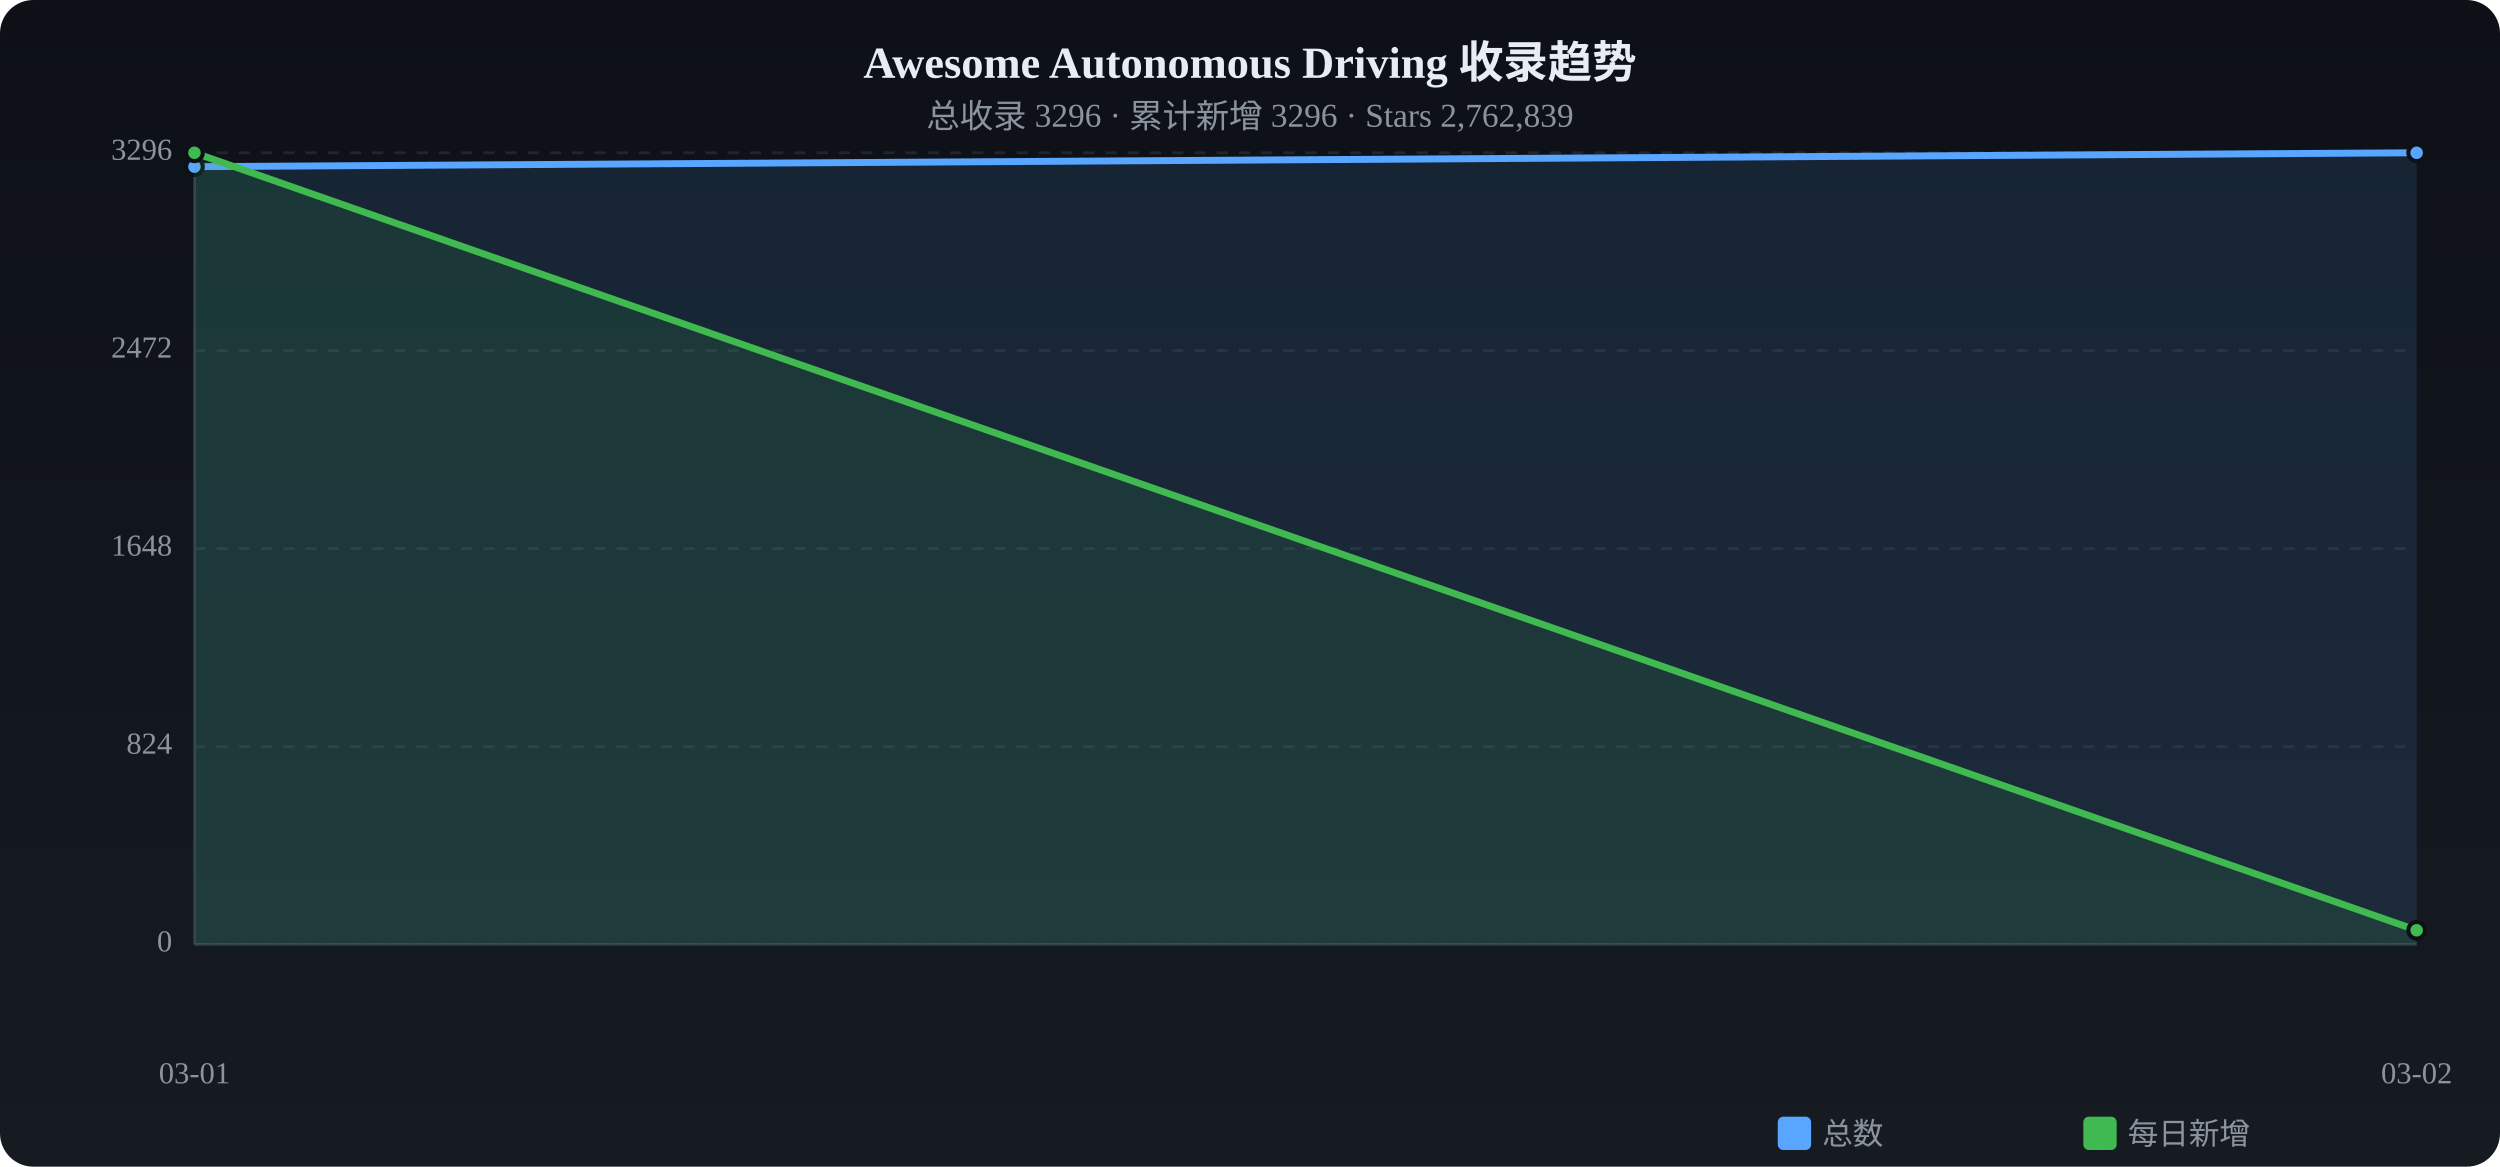
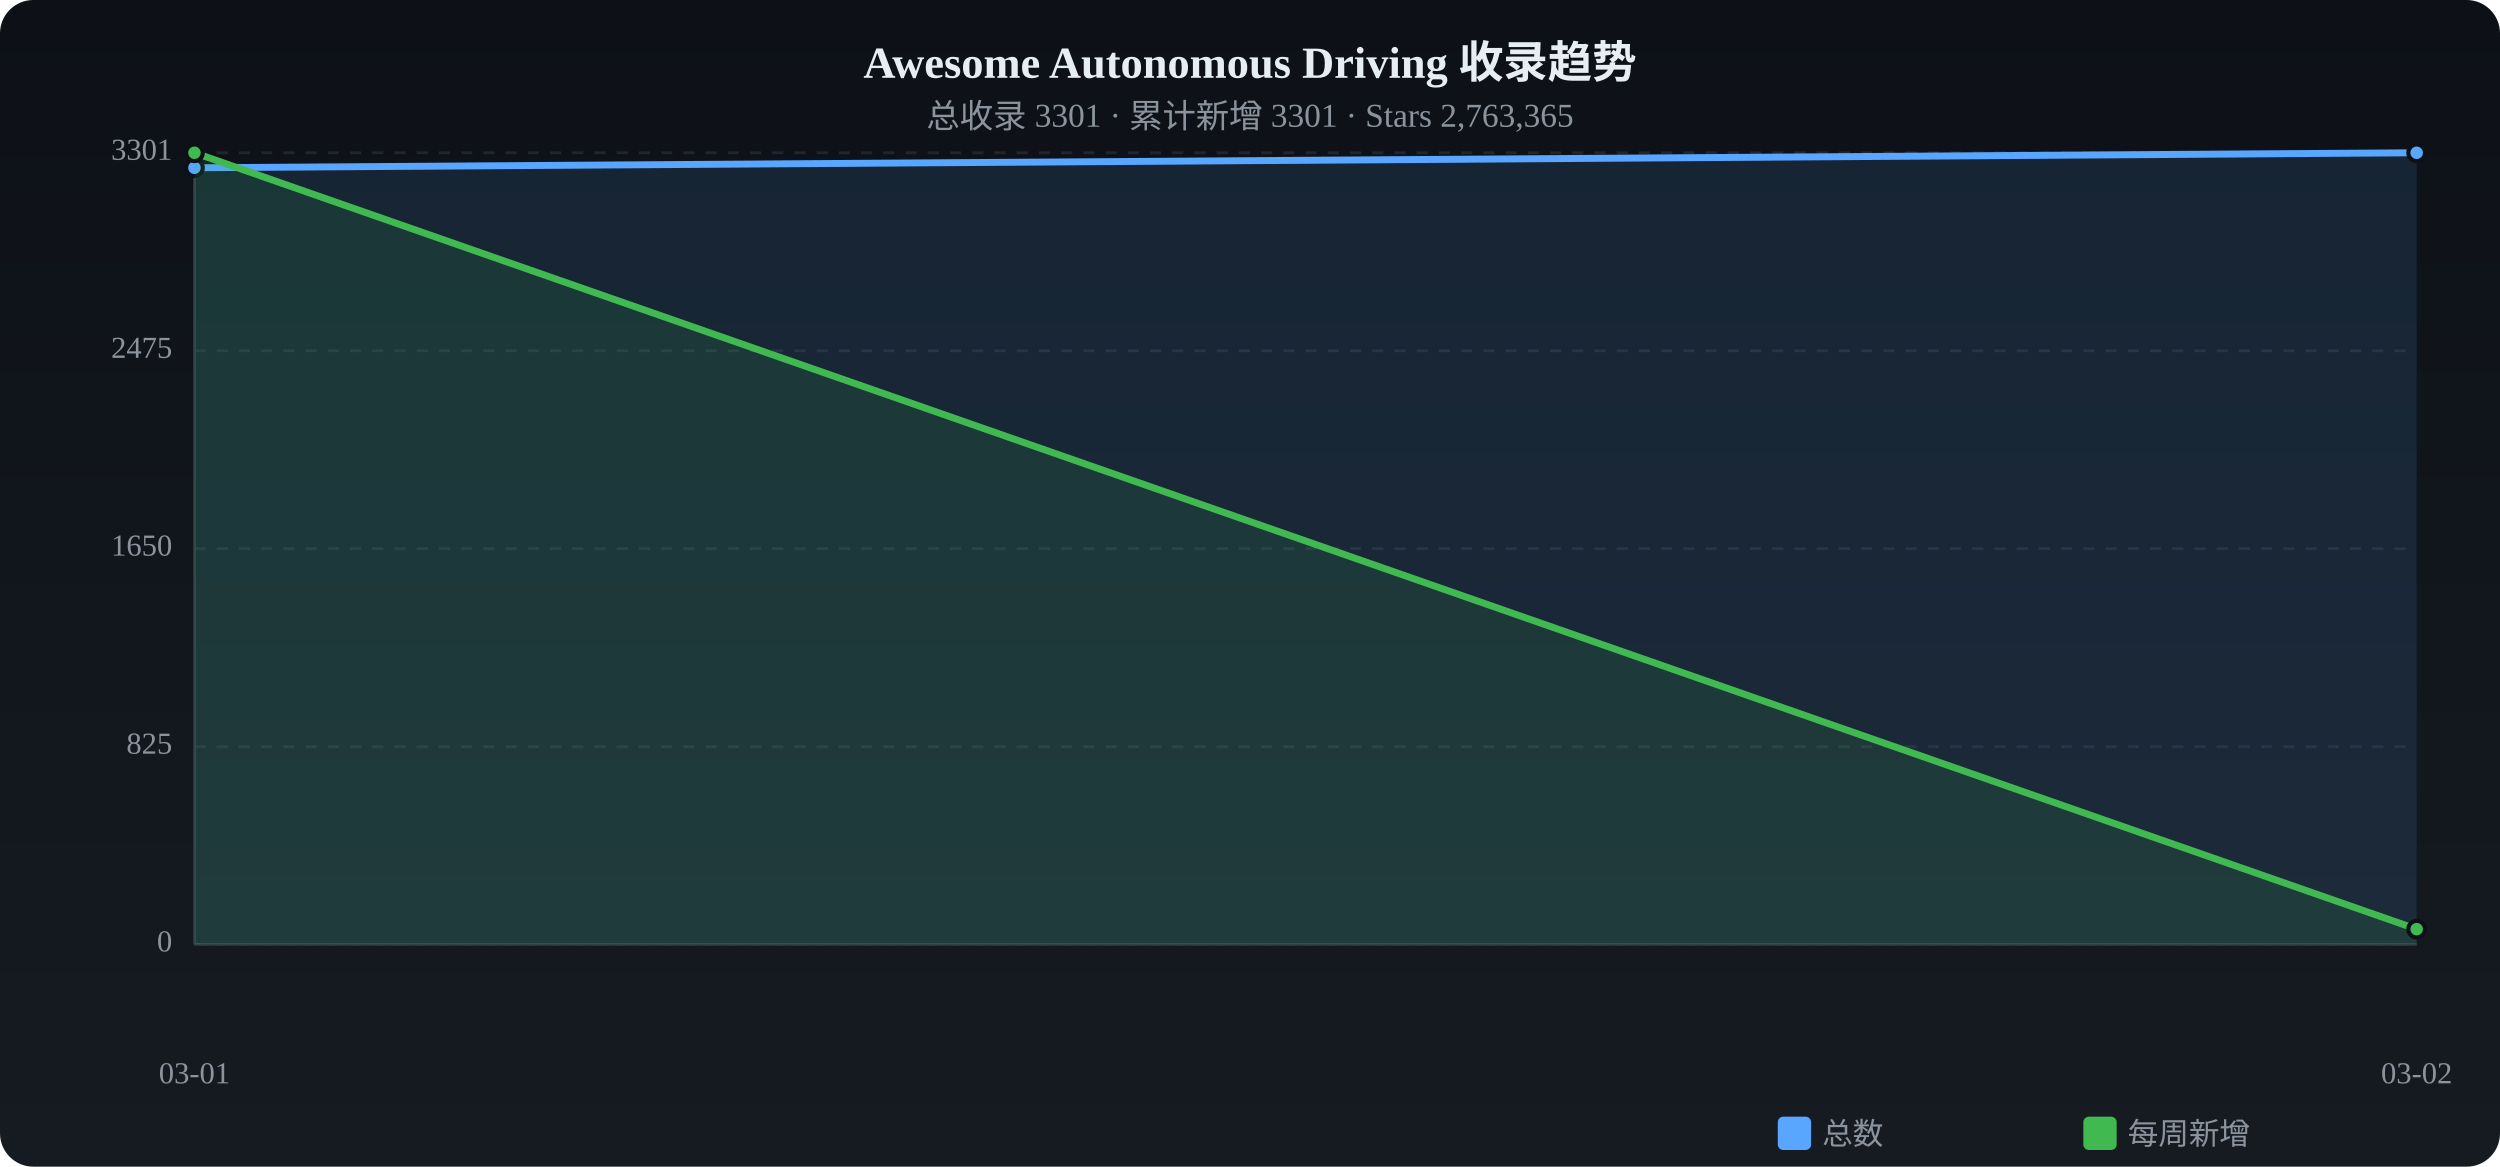
<svg xmlns="http://www.w3.org/2000/svg" viewBox="0 0 900 420" width="900" height="420">
  <defs>
    <linearGradient id="tbg" x1="0%" y1="0%" x2="0%" y2="100%">
      <stop offset="0%" stop-color="#0d1117" />
      <stop offset="100%" stop-color="#161b22" />
    </linearGradient>
  </defs>
  <rect width="900" height="420" rx="12" fill="url(#tbg)" />
  <text x="450.0" y="28" text-anchor="middle" fill="#e6edf3" font-size="16" font-weight="bold">Awesome Autonomous Driving 收录趋势</text>
-   <text x="450.0" y="46" text-anchor="middle" fill="#8b949e" font-size="12">总收录 3296 · 累计新增 3296 · Stars 2,762,839</text>
+   <text x="450.0" y="46" text-anchor="middle" fill="#8b949e" font-size="12">总收录 3301 · 累计新增 3301 · Stars 2,763,365</text>
  <text x="62" y="340.0" text-anchor="end" fill="#8b949e" font-size="11" dominant-baseline="middle">0</text>
  <line x1="70" y1="340.0" x2="870" y2="340.0" stroke="#21262d" stroke-dasharray="4 4" />
-   <text x="62" y="268.8" text-anchor="end" fill="#8b949e" font-size="11" dominant-baseline="middle">824</text>
+   <text x="62" y="268.8" text-anchor="end" fill="#8b949e" font-size="11" dominant-baseline="middle">825</text>
  <line x1="70" y1="268.8" x2="870" y2="268.8" stroke="#21262d" stroke-dasharray="4 4" />
-   <text x="62" y="197.5" text-anchor="end" fill="#8b949e" font-size="11" dominant-baseline="middle">1648</text>
+   <text x="62" y="197.5" text-anchor="end" fill="#8b949e" font-size="11" dominant-baseline="middle">1650</text>
  <line x1="70" y1="197.5" x2="870" y2="197.5" stroke="#21262d" stroke-dasharray="4 4" />
-   <text x="62" y="126.2" text-anchor="end" fill="#8b949e" font-size="11" dominant-baseline="middle">2472</text>
-   <line x1="70" y1="126.2" x2="870" y2="126.2" stroke="#21262d" stroke-dasharray="4 4" />
-   <text x="62" y="55.0" text-anchor="end" fill="#8b949e" font-size="11" dominant-baseline="middle">3296</text>
+   <text x="62" y="126.3" text-anchor="end" fill="#8b949e" font-size="11" dominant-baseline="middle">2475</text>
+   <line x1="70" y1="126.3" x2="870" y2="126.3" stroke="#21262d" stroke-dasharray="4 4" />
+   <text x="62" y="55.0" text-anchor="end" fill="#8b949e" font-size="11" dominant-baseline="middle">3301</text>
  <line x1="70" y1="55.0" x2="870" y2="55.0" stroke="#21262d" stroke-dasharray="4 4" />
  <line x1="70" y1="55" x2="70" y2="340" stroke="#30363d" />
  <line x1="70" y1="340" x2="870" y2="340" stroke="#30363d" />
-   <path d="M70.0,60.0 L870.0,55.0 L870.0,340 L70.0,340 Z" fill="#58a6ff" opacity="0.12" />
-   <polyline points="70.0,60.0 870.0,55.0" fill="none" stroke="#58a6ff" stroke-width="2.5" stroke-linecap="round" stroke-linejoin="round" />
-   <circle cx="70.0" cy="60.0" r="3" fill="#58a6ff" stroke="#0d1117" stroke-width="1.5" />
+   <path d="M70.0,60.4 L870.0,55.0 L870.0,340 L70.0,340 Z" fill="#58a6ff" opacity="0.12" />
+   <polyline points="70.0,60.4 870.0,55.0" fill="none" stroke="#58a6ff" stroke-width="2.5" stroke-linecap="round" stroke-linejoin="round" />
+   <circle cx="70.0" cy="60.4" r="3" fill="#58a6ff" stroke="#0d1117" stroke-width="1.5" />
  <circle cx="870.0" cy="55.0" r="3" fill="#58a6ff" stroke="#0d1117" stroke-width="1.5" />
-   <path d="M70.0,55.0 L870.0,334.9 L870.0,340 L70.0,340 Z" fill="#3fb950" opacity="0.12" />
-   <polyline points="70.0,55.0 870.0,334.9" fill="none" stroke="#3fb950" stroke-width="2.5" stroke-linecap="round" stroke-linejoin="round" />
+   <path d="M70.0,55.0 L870.0,334.5 L870.0,340 L70.0,340 Z" fill="#3fb950" opacity="0.12" />
+   <polyline points="70.0,55.0 870.0,334.5" fill="none" stroke="#3fb950" stroke-width="2.5" stroke-linecap="round" stroke-linejoin="round" />
  <circle cx="70.0" cy="55.0" r="3" fill="#3fb950" stroke="#0d1117" stroke-width="1.5" />
-   <circle cx="870.0" cy="334.9" r="3" fill="#3fb950" stroke="#0d1117" stroke-width="1.5" />
+   <circle cx="870.0" cy="334.5" r="3" fill="#3fb950" stroke="#0d1117" stroke-width="1.5" />
  <text x="70.0" y="390" text-anchor="middle" fill="#8b949e" font-size="11">03-01</text>
  <text x="870.0" y="390" text-anchor="middle" fill="#8b949e" font-size="11">03-02</text>
  <rect x="640" y="402" width="12" height="12" rx="2" fill="#58a6ff" />
  <text x="656" y="412" fill="#8b949e" font-size="11">总数</text>
  <rect x="750" y="402" width="12" height="12" rx="2" fill="#3fb950" />
-   <text x="766" y="412" fill="#8b949e" font-size="11">每日新增</text>
+   <text x="766" y="412" fill="#8b949e" font-size="11">每周新增</text>
</svg>
